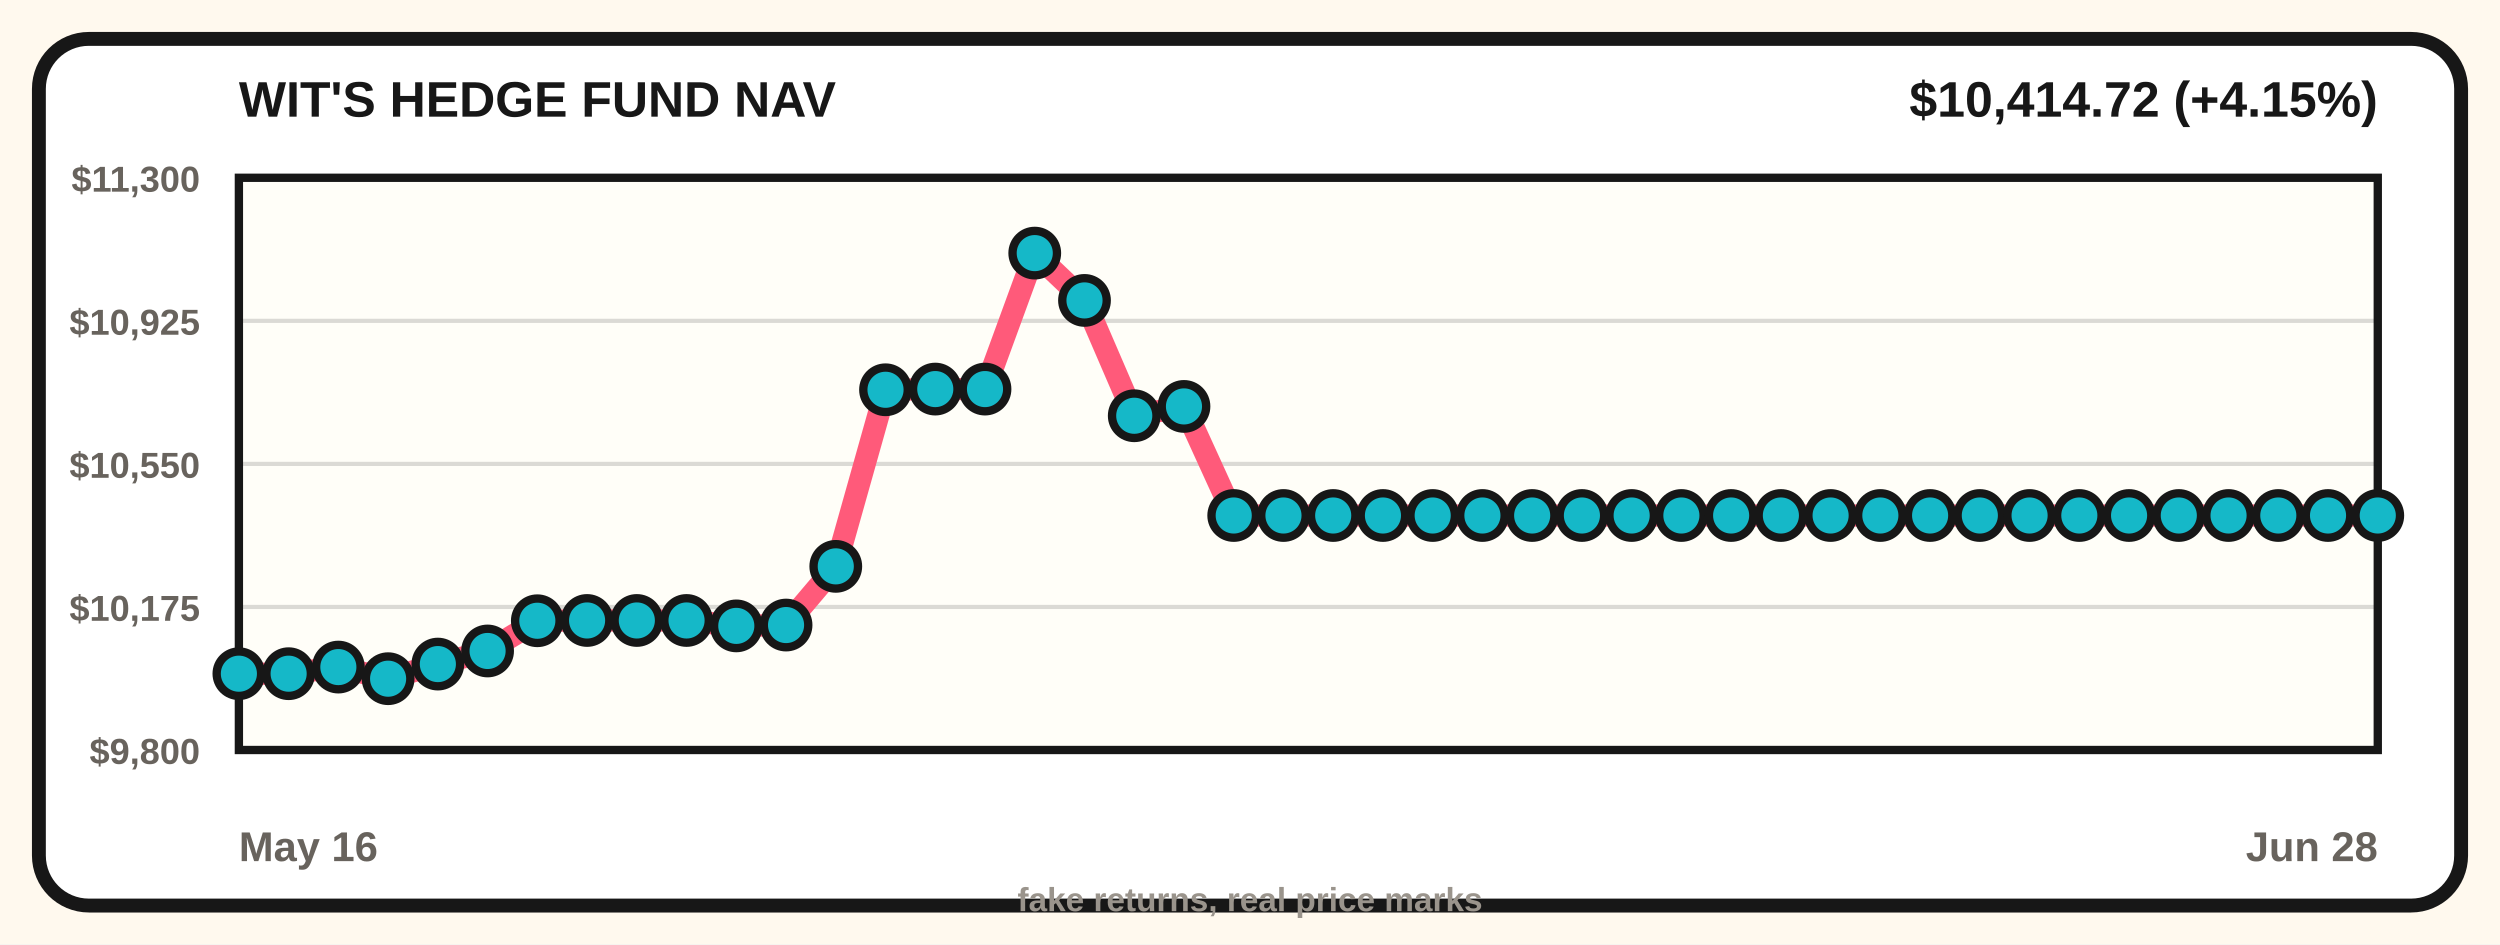
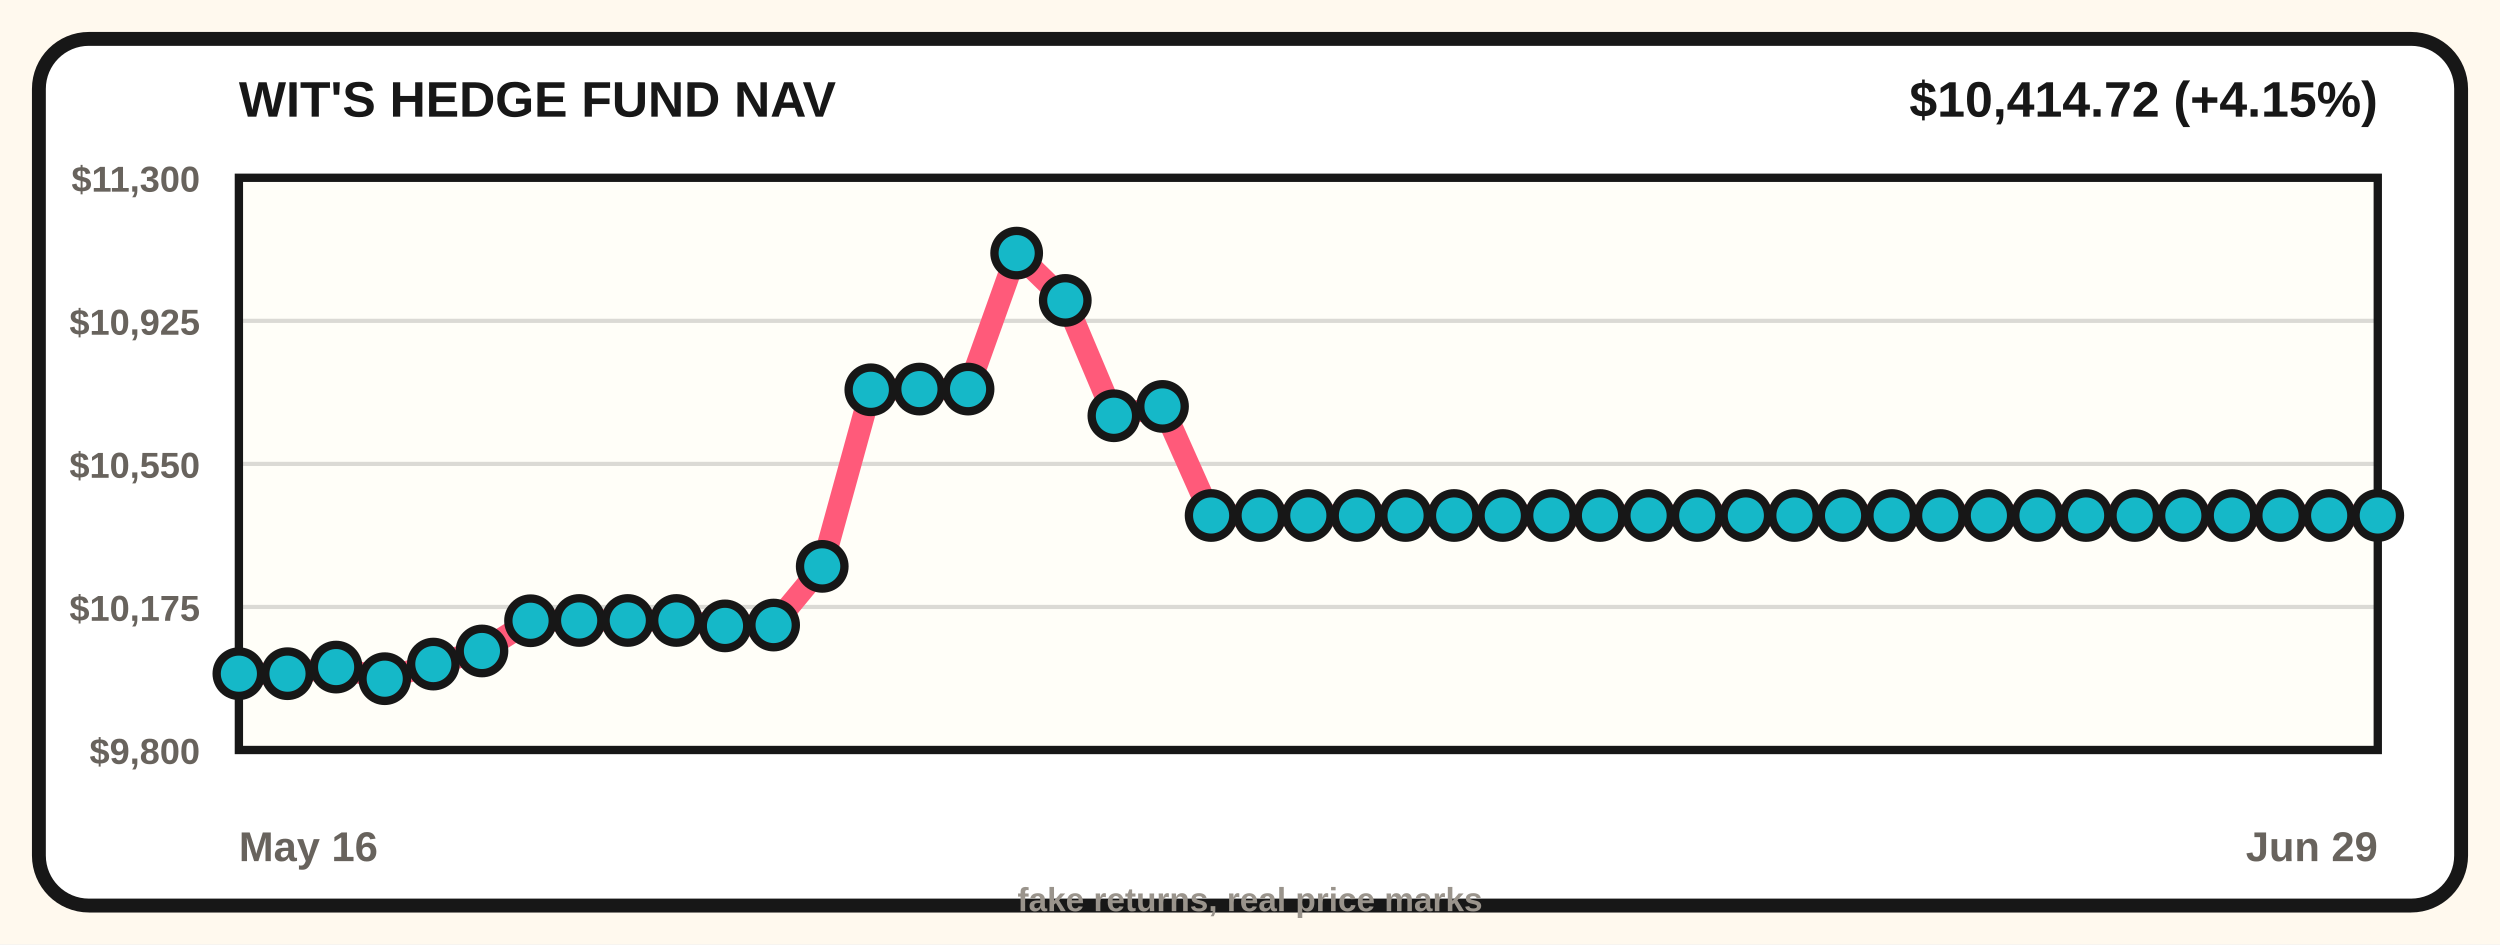
<svg xmlns="http://www.w3.org/2000/svg" width="900" height="340" viewBox="0 0 900 340" role="img" aria-label="Wit's Hedge Fund fake NAV chart">
  <rect width="900" height="340" fill="#fff9ee" />
  <rect x="14" y="14" width="872" height="312" rx="18" fill="#ffffff" stroke="#171717" stroke-width="5" />
  <rect x="86" y="64" width="770" height="206" fill="#fffef8" stroke="#171717" stroke-width="3" />
  <line x1="86" y1="270" x2="856" y2="270" stroke="#171717" stroke-width="1.5" opacity="0.16" />
  <text x="72" y="275" text-anchor="end" font-family="Arial, sans-serif" font-size="13" font-weight="800" fill="#68635d">$9,800</text>
  <line x1="86" y1="218.5" x2="856" y2="218.5" stroke="#171717" stroke-width="1.5" opacity="0.16" />
  <text x="72" y="223.5" text-anchor="end" font-family="Arial, sans-serif" font-size="13" font-weight="800" fill="#68635d">$10,175</text>
  <line x1="86" y1="167" x2="856" y2="167" stroke="#171717" stroke-width="1.5" opacity="0.16" />
  <text x="72" y="172" text-anchor="end" font-family="Arial, sans-serif" font-size="13" font-weight="800" fill="#68635d">$10,550</text>
  <line x1="86" y1="115.5" x2="856" y2="115.5" stroke="#171717" stroke-width="1.5" opacity="0.16" />
  <text x="72" y="120.5" text-anchor="end" font-family="Arial, sans-serif" font-size="13" font-weight="800" fill="#68635d">$10,925</text>
  <line x1="86" y1="64" x2="856" y2="64" stroke="#171717" stroke-width="1.5" opacity="0.16" />
  <text x="72" y="69" text-anchor="end" font-family="Arial, sans-serif" font-size="13" font-weight="800" fill="#68635d">$11,300</text>
-   <polyline points="86,242.53 103.91,242.53 121.81,240.15 139.72,244.33 157.63,239.07 175.53,234.35 193.44,223.47 211.35,223.37 229.26,223.37 247.16,223.37 265.07,225.32 282.98,225.02 300.88,203.89 318.79,140.32 336.7,140.07 354.6,140.07 372.51,91.12 390.42,108.15 408.33,149.67 426.23,146.31 444.14,185.58 462.05,185.58 479.95,185.58 497.86,185.58 515.77,185.58 533.67,185.58 551.58,185.58 569.49,185.58 587.4,185.58 605.3,185.58 623.21,185.58 641.12,185.58 659.02,185.58 676.93,185.58 694.84,185.58 712.74,185.58 730.65,185.58 748.56,185.58 766.47,185.58 784.37,185.58 802.28,185.58 820.19,185.58 838.09,185.58 856,185.58" fill="none" stroke="#ff5a7a" stroke-width="8" stroke-linecap="round" stroke-linejoin="round" />
+   <polyline points="86,242.53 103.5,242.53 121,240.15 138.5,244.33 156,239.07 173.5,234.35 191,223.47 208.5,223.37 226,223.37 243.5,223.37 261,225.32 278.5,225.02 296,203.89 313.5,140.32 331,140.07 348.5,140.07 366,91.12 383.5,108.15 401,149.67 418.5,146.31 436,185.58 453.5,185.58 471,185.58 488.5,185.58 506,185.58 523.5,185.58 541,185.58 558.5,185.58 576,185.58 593.5,185.58 611,185.58 628.5,185.58 646,185.58 663.5,185.58 681,185.58 698.5,185.58 716,185.58 733.5,185.58 751,185.58 768.5,185.58 786,185.58 803.5,185.58 821,185.58 838.5,185.58 856,185.58" fill="none" stroke="#ff5a7a" stroke-width="8" stroke-linecap="round" stroke-linejoin="round" />
  <circle cx="86" cy="242.53" r="8" fill="#15b8c8" stroke="#171717" stroke-width="3" />
-   <circle cx="103.91" cy="242.53" r="8" fill="#15b8c8" stroke="#171717" stroke-width="3" />
-   <circle cx="121.81" cy="240.15" r="8" fill="#15b8c8" stroke="#171717" stroke-width="3" />
-   <circle cx="139.72" cy="244.33" r="8" fill="#15b8c8" stroke="#171717" stroke-width="3" />
-   <circle cx="157.63" cy="239.07" r="8" fill="#15b8c8" stroke="#171717" stroke-width="3" />
-   <circle cx="175.53" cy="234.35" r="8" fill="#15b8c8" stroke="#171717" stroke-width="3" />
-   <circle cx="193.44" cy="223.47" r="8" fill="#15b8c8" stroke="#171717" stroke-width="3" />
-   <circle cx="211.35" cy="223.37" r="8" fill="#15b8c8" stroke="#171717" stroke-width="3" />
-   <circle cx="229.26" cy="223.37" r="8" fill="#15b8c8" stroke="#171717" stroke-width="3" />
-   <circle cx="247.16" cy="223.37" r="8" fill="#15b8c8" stroke="#171717" stroke-width="3" />
-   <circle cx="265.07" cy="225.32" r="8" fill="#15b8c8" stroke="#171717" stroke-width="3" />
-   <circle cx="282.98" cy="225.02" r="8" fill="#15b8c8" stroke="#171717" stroke-width="3" />
-   <circle cx="300.88" cy="203.89" r="8" fill="#15b8c8" stroke="#171717" stroke-width="3" />
-   <circle cx="318.79" cy="140.32" r="8" fill="#15b8c8" stroke="#171717" stroke-width="3" />
-   <circle cx="336.7" cy="140.07" r="8" fill="#15b8c8" stroke="#171717" stroke-width="3" />
-   <circle cx="354.6" cy="140.07" r="8" fill="#15b8c8" stroke="#171717" stroke-width="3" />
-   <circle cx="372.51" cy="91.12" r="8" fill="#15b8c8" stroke="#171717" stroke-width="3" />
-   <circle cx="390.42" cy="108.15" r="8" fill="#15b8c8" stroke="#171717" stroke-width="3" />
-   <circle cx="408.33" cy="149.67" r="8" fill="#15b8c8" stroke="#171717" stroke-width="3" />
-   <circle cx="426.23" cy="146.31" r="8" fill="#15b8c8" stroke="#171717" stroke-width="3" />
-   <circle cx="444.14" cy="185.58" r="8" fill="#15b8c8" stroke="#171717" stroke-width="3" />
-   <circle cx="462.05" cy="185.58" r="8" fill="#15b8c8" stroke="#171717" stroke-width="3" />
-   <circle cx="479.95" cy="185.58" r="8" fill="#15b8c8" stroke="#171717" stroke-width="3" />
-   <circle cx="497.86" cy="185.58" r="8" fill="#15b8c8" stroke="#171717" stroke-width="3" />
-   <circle cx="515.77" cy="185.58" r="8" fill="#15b8c8" stroke="#171717" stroke-width="3" />
-   <circle cx="533.67" cy="185.58" r="8" fill="#15b8c8" stroke="#171717" stroke-width="3" />
-   <circle cx="551.58" cy="185.58" r="8" fill="#15b8c8" stroke="#171717" stroke-width="3" />
-   <circle cx="569.49" cy="185.58" r="8" fill="#15b8c8" stroke="#171717" stroke-width="3" />
-   <circle cx="587.4" cy="185.58" r="8" fill="#15b8c8" stroke="#171717" stroke-width="3" />
-   <circle cx="605.3" cy="185.58" r="8" fill="#15b8c8" stroke="#171717" stroke-width="3" />
-   <circle cx="623.21" cy="185.58" r="8" fill="#15b8c8" stroke="#171717" stroke-width="3" />
-   <circle cx="641.12" cy="185.58" r="8" fill="#15b8c8" stroke="#171717" stroke-width="3" />
-   <circle cx="659.02" cy="185.58" r="8" fill="#15b8c8" stroke="#171717" stroke-width="3" />
-   <circle cx="676.93" cy="185.58" r="8" fill="#15b8c8" stroke="#171717" stroke-width="3" />
-   <circle cx="694.84" cy="185.58" r="8" fill="#15b8c8" stroke="#171717" stroke-width="3" />
-   <circle cx="712.74" cy="185.58" r="8" fill="#15b8c8" stroke="#171717" stroke-width="3" />
-   <circle cx="730.65" cy="185.58" r="8" fill="#15b8c8" stroke="#171717" stroke-width="3" />
-   <circle cx="748.56" cy="185.58" r="8" fill="#15b8c8" stroke="#171717" stroke-width="3" />
-   <circle cx="766.47" cy="185.58" r="8" fill="#15b8c8" stroke="#171717" stroke-width="3" />
-   <circle cx="784.37" cy="185.58" r="8" fill="#15b8c8" stroke="#171717" stroke-width="3" />
-   <circle cx="802.28" cy="185.58" r="8" fill="#15b8c8" stroke="#171717" stroke-width="3" />
-   <circle cx="820.19" cy="185.58" r="8" fill="#15b8c8" stroke="#171717" stroke-width="3" />
-   <circle cx="838.09" cy="185.58" r="8" fill="#15b8c8" stroke="#171717" stroke-width="3" />
+   <circle cx="103.5" cy="242.53" r="8" fill="#15b8c8" stroke="#171717" stroke-width="3" />
+   <circle cx="121" cy="240.15" r="8" fill="#15b8c8" stroke="#171717" stroke-width="3" />
+   <circle cx="138.5" cy="244.33" r="8" fill="#15b8c8" stroke="#171717" stroke-width="3" />
+   <circle cx="156" cy="239.07" r="8" fill="#15b8c8" stroke="#171717" stroke-width="3" />
+   <circle cx="173.5" cy="234.35" r="8" fill="#15b8c8" stroke="#171717" stroke-width="3" />
+   <circle cx="191" cy="223.47" r="8" fill="#15b8c8" stroke="#171717" stroke-width="3" />
+   <circle cx="208.5" cy="223.37" r="8" fill="#15b8c8" stroke="#171717" stroke-width="3" />
+   <circle cx="226" cy="223.37" r="8" fill="#15b8c8" stroke="#171717" stroke-width="3" />
+   <circle cx="243.5" cy="223.37" r="8" fill="#15b8c8" stroke="#171717" stroke-width="3" />
+   <circle cx="261" cy="225.32" r="8" fill="#15b8c8" stroke="#171717" stroke-width="3" />
+   <circle cx="278.5" cy="225.02" r="8" fill="#15b8c8" stroke="#171717" stroke-width="3" />
+   <circle cx="296" cy="203.89" r="8" fill="#15b8c8" stroke="#171717" stroke-width="3" />
+   <circle cx="313.5" cy="140.32" r="8" fill="#15b8c8" stroke="#171717" stroke-width="3" />
+   <circle cx="331" cy="140.07" r="8" fill="#15b8c8" stroke="#171717" stroke-width="3" />
+   <circle cx="348.5" cy="140.07" r="8" fill="#15b8c8" stroke="#171717" stroke-width="3" />
+   <circle cx="366" cy="91.12" r="8" fill="#15b8c8" stroke="#171717" stroke-width="3" />
+   <circle cx="383.5" cy="108.15" r="8" fill="#15b8c8" stroke="#171717" stroke-width="3" />
+   <circle cx="401" cy="149.67" r="8" fill="#15b8c8" stroke="#171717" stroke-width="3" />
+   <circle cx="418.5" cy="146.31" r="8" fill="#15b8c8" stroke="#171717" stroke-width="3" />
+   <circle cx="436" cy="185.58" r="8" fill="#15b8c8" stroke="#171717" stroke-width="3" />
+   <circle cx="453.5" cy="185.58" r="8" fill="#15b8c8" stroke="#171717" stroke-width="3" />
+   <circle cx="471" cy="185.58" r="8" fill="#15b8c8" stroke="#171717" stroke-width="3" />
+   <circle cx="488.5" cy="185.58" r="8" fill="#15b8c8" stroke="#171717" stroke-width="3" />
+   <circle cx="506" cy="185.58" r="8" fill="#15b8c8" stroke="#171717" stroke-width="3" />
+   <circle cx="523.5" cy="185.58" r="8" fill="#15b8c8" stroke="#171717" stroke-width="3" />
+   <circle cx="541" cy="185.58" r="8" fill="#15b8c8" stroke="#171717" stroke-width="3" />
+   <circle cx="558.5" cy="185.58" r="8" fill="#15b8c8" stroke="#171717" stroke-width="3" />
+   <circle cx="576" cy="185.58" r="8" fill="#15b8c8" stroke="#171717" stroke-width="3" />
+   <circle cx="593.5" cy="185.58" r="8" fill="#15b8c8" stroke="#171717" stroke-width="3" />
+   <circle cx="611" cy="185.58" r="8" fill="#15b8c8" stroke="#171717" stroke-width="3" />
+   <circle cx="628.5" cy="185.58" r="8" fill="#15b8c8" stroke="#171717" stroke-width="3" />
+   <circle cx="646" cy="185.58" r="8" fill="#15b8c8" stroke="#171717" stroke-width="3" />
+   <circle cx="663.5" cy="185.58" r="8" fill="#15b8c8" stroke="#171717" stroke-width="3" />
+   <circle cx="681" cy="185.58" r="8" fill="#15b8c8" stroke="#171717" stroke-width="3" />
+   <circle cx="698.5" cy="185.58" r="8" fill="#15b8c8" stroke="#171717" stroke-width="3" />
+   <circle cx="716" cy="185.58" r="8" fill="#15b8c8" stroke="#171717" stroke-width="3" />
+   <circle cx="733.5" cy="185.58" r="8" fill="#15b8c8" stroke="#171717" stroke-width="3" />
+   <circle cx="751" cy="185.58" r="8" fill="#15b8c8" stroke="#171717" stroke-width="3" />
+   <circle cx="768.5" cy="185.58" r="8" fill="#15b8c8" stroke="#171717" stroke-width="3" />
+   <circle cx="786" cy="185.58" r="8" fill="#15b8c8" stroke="#171717" stroke-width="3" />
+   <circle cx="803.5" cy="185.58" r="8" fill="#15b8c8" stroke="#171717" stroke-width="3" />
+   <circle cx="821" cy="185.58" r="8" fill="#15b8c8" stroke="#171717" stroke-width="3" />
+   <circle cx="838.5" cy="185.58" r="8" fill="#15b8c8" stroke="#171717" stroke-width="3" />
  <circle cx="856" cy="185.58" r="8" fill="#15b8c8" stroke="#171717" stroke-width="3" />
  <text x="86" y="42" font-family="Arial, sans-serif" font-size="18" font-weight="900" fill="#171717">WIT'S HEDGE FUND NAV</text>
  <text x="856" y="42" text-anchor="end" font-family="Arial, sans-serif" font-size="18" font-weight="900" fill="#171717">$10,414.72 (+4.15%)</text>
  <text x="86" y="310" text-anchor="start" font-family="Arial, sans-serif" font-size="15" font-weight="900" fill="#68635d">May 16</text>
-   <text x="856" y="310" text-anchor="end" font-family="Arial, sans-serif" font-size="15" font-weight="900" fill="#68635d">Jun 28</text>
+   <text x="856" y="310" text-anchor="end" font-family="Arial, sans-serif" font-size="15" font-weight="900" fill="#68635d">Jun 29</text>
  <text x="450" y="328" text-anchor="middle" font-family="Arial, sans-serif" font-size="12" font-weight="800" fill="#9a948c">fake returns, real price marks</text>
</svg>
